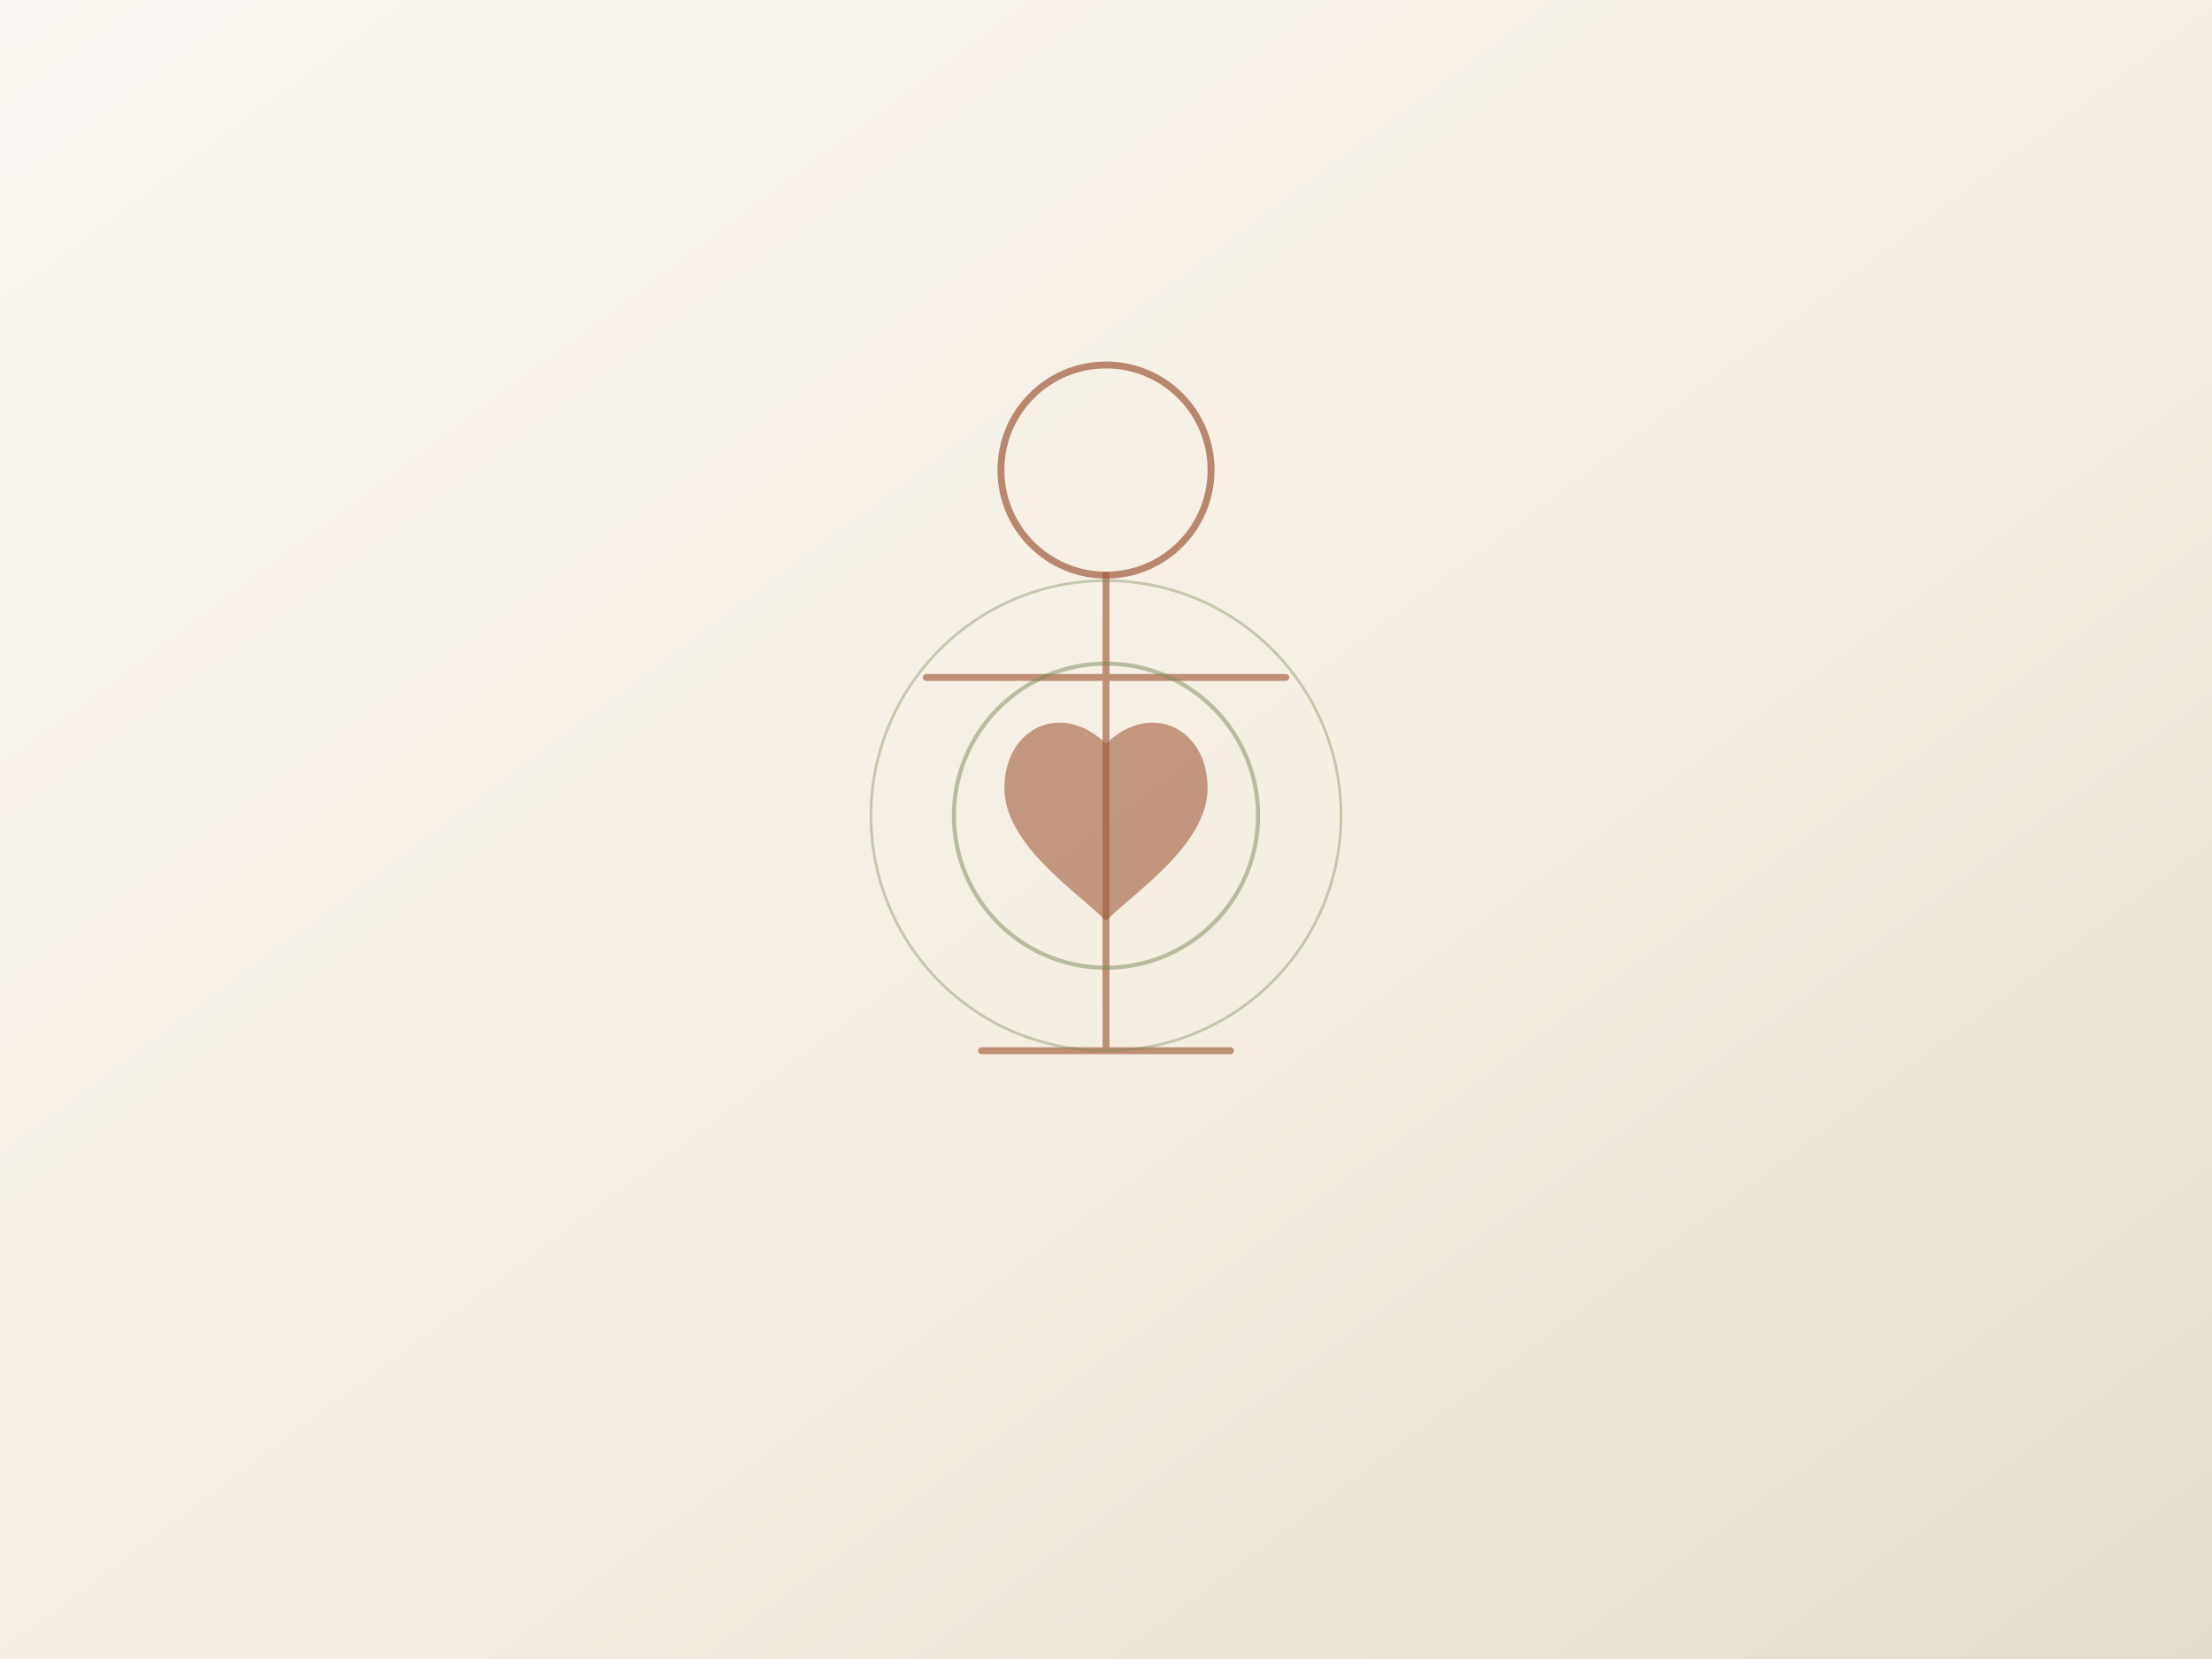
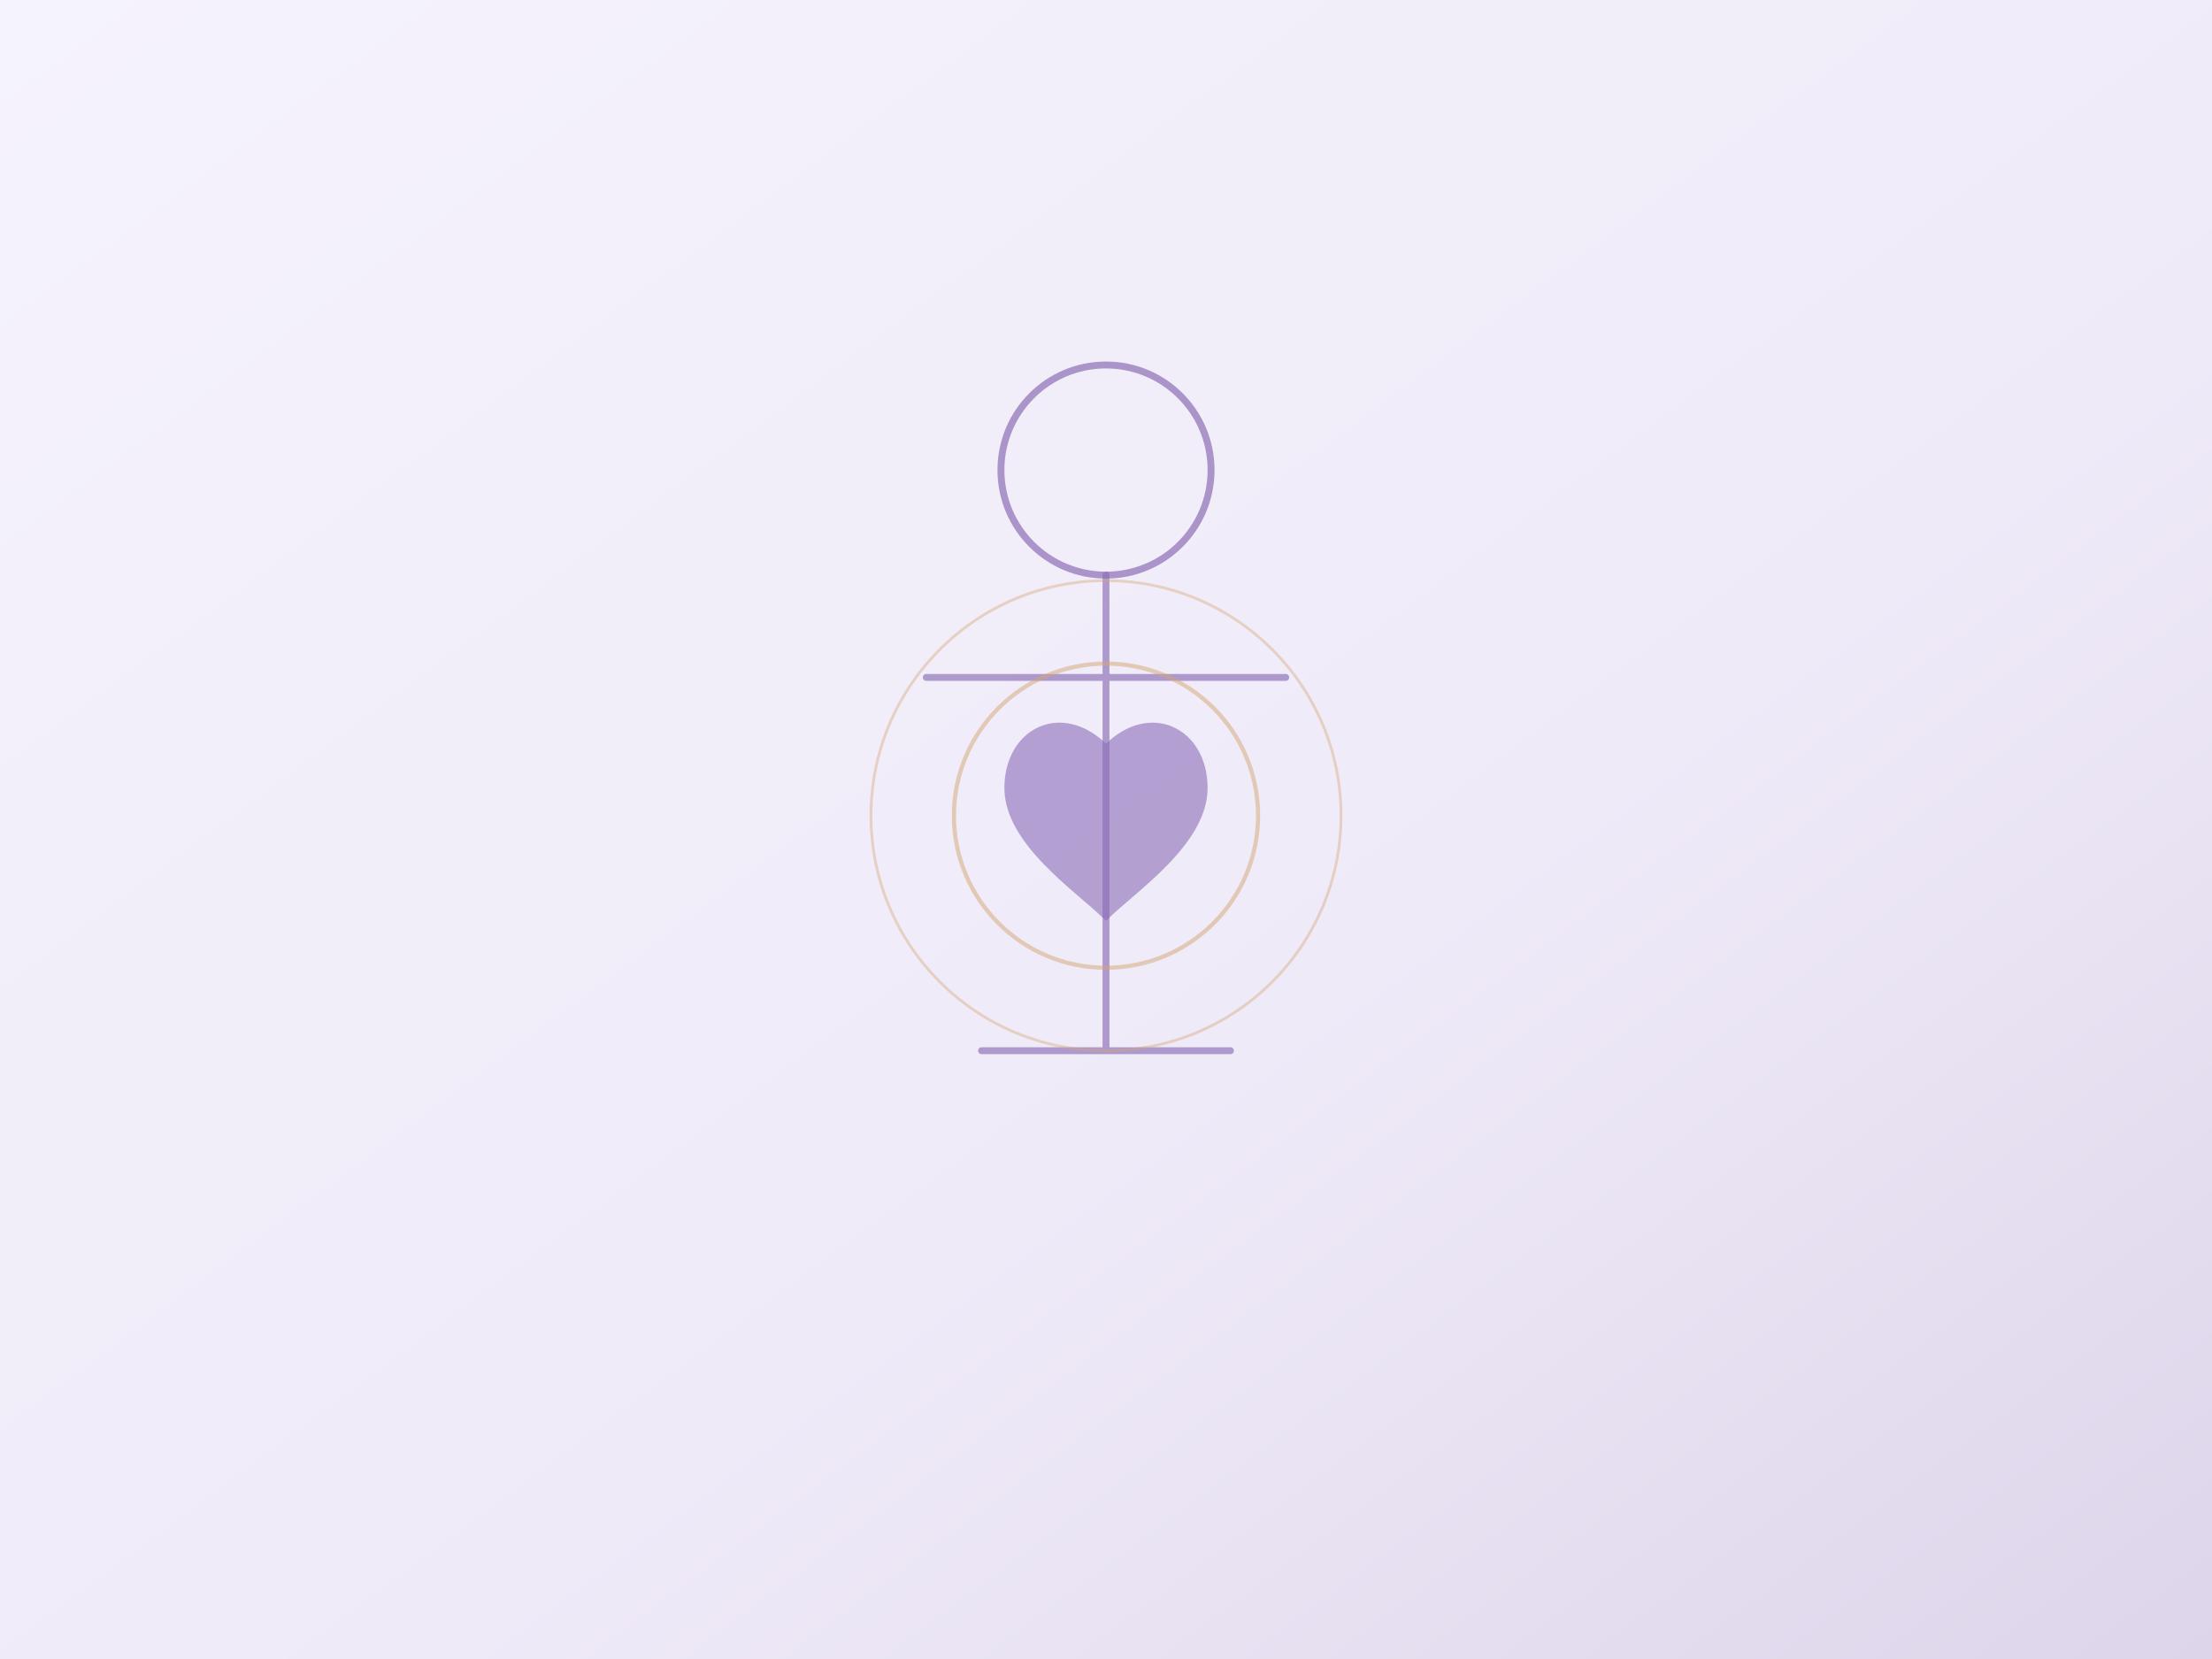
<svg xmlns="http://www.w3.org/2000/svg" viewBox="0 0 800 600" preserveAspectRatio="xMidYMid slice">
  <defs>
    <linearGradient id="bg-sintomas" x1="0%" y1="0%" x2="100%" y2="100%">
-       <stop offset="0%" stop-color="#faf6f1" />
-       <stop offset="60%" stop-color="#f4ede1" />
-       <stop offset="100%" stop-color="#e3dccd" />
+       <stop offset="0%" stop-color="#f5f3fb" />
+       <stop offset="60%" stop-color="#efeaf8" />
+       <stop offset="100%" stop-color="#ddd5ea" />
    </linearGradient>
  </defs>
  <rect width="800" height="600" fill="url(#bg-sintomas)" />
  <g transform="translate(400, 300)">
-     <circle cx="0" cy="-130" r="38" stroke="#a05a3c" stroke-width="2.5" fill="none" opacity="0.7" />
-     <path d="M 0,-92 L 0,80 M -65,-55 L 65,-55 M -45,80 L 45,80" stroke="#a05a3c" stroke-width="2.5" fill="none" opacity="0.65" stroke-linecap="round" />
-     <path d="M 0,-30 C -16,-46 -36,-36 -36,-15 C -36,5 -10,22 0,32 C 10,22 36,5 36,-15 C 36,-36 16,-46 0,-30 Z" fill="#a05a3c" opacity="0.6" stroke="#a05a3c" stroke-width="1.5" />
-     <circle cx="0" cy="-5" r="55" stroke="#7a8a5b" stroke-width="1.5" fill="none" opacity="0.5" />
-     <circle cx="0" cy="-5" r="85" stroke="#7a8a5b" stroke-width="1" fill="none" opacity="0.4" />
+     <circle cx="0" cy="-130" r="38" stroke="#8b6db5" stroke-width="2.5" fill="none" opacity="0.7" />
+     <path d="M 0,-92 L 0,80 M -65,-55 L 65,-55 M -45,80 L 45,80" stroke="#8b6db5" stroke-width="2.5" fill="none" opacity="0.65" stroke-linecap="round" />
+     <path d="M 0,-30 C -16,-46 -36,-36 -36,-15 C -36,5 -10,22 0,32 C 10,22 36,5 36,-15 C 36,-36 16,-46 0,-30 Z" fill="#8b6db5" opacity="0.6" stroke="#8b6db5" stroke-width="1.5" />
+     <circle cx="0" cy="-5" r="55" stroke="#d4a574" stroke-width="1.5" fill="none" opacity="0.5" />
+     <circle cx="0" cy="-5" r="85" stroke="#d4a574" stroke-width="1" fill="none" opacity="0.4" />
  </g>
</svg>
